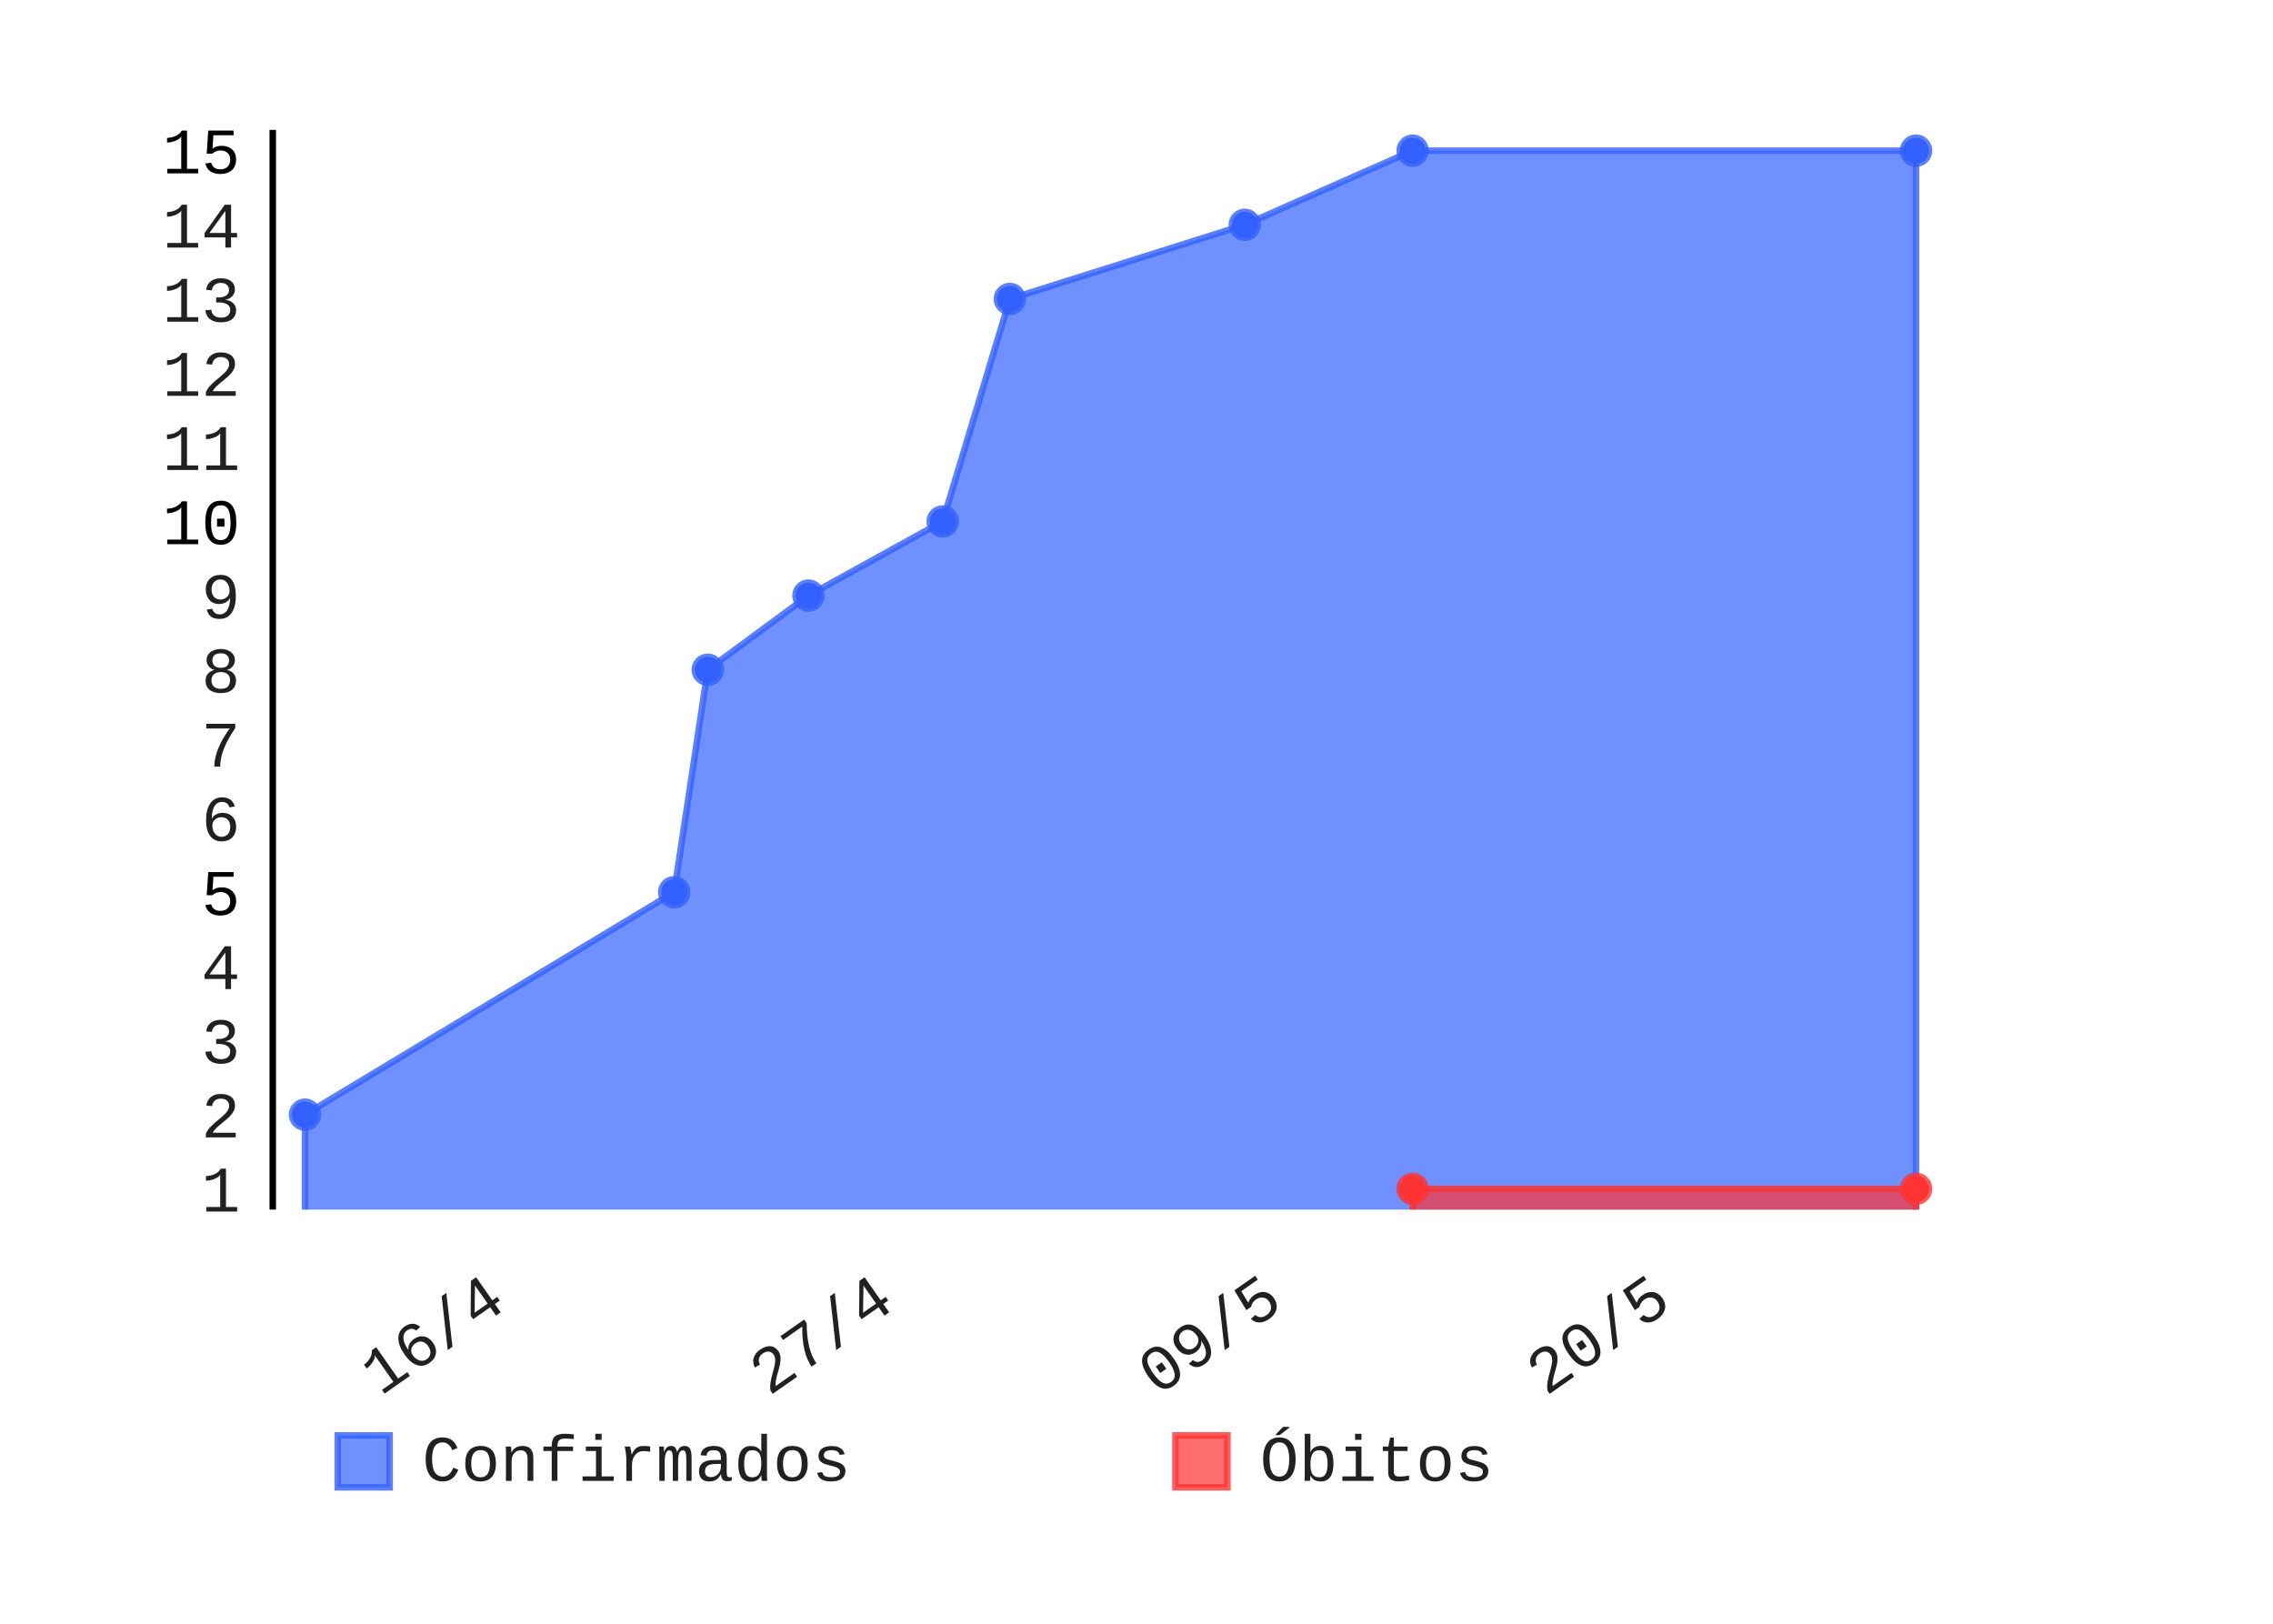
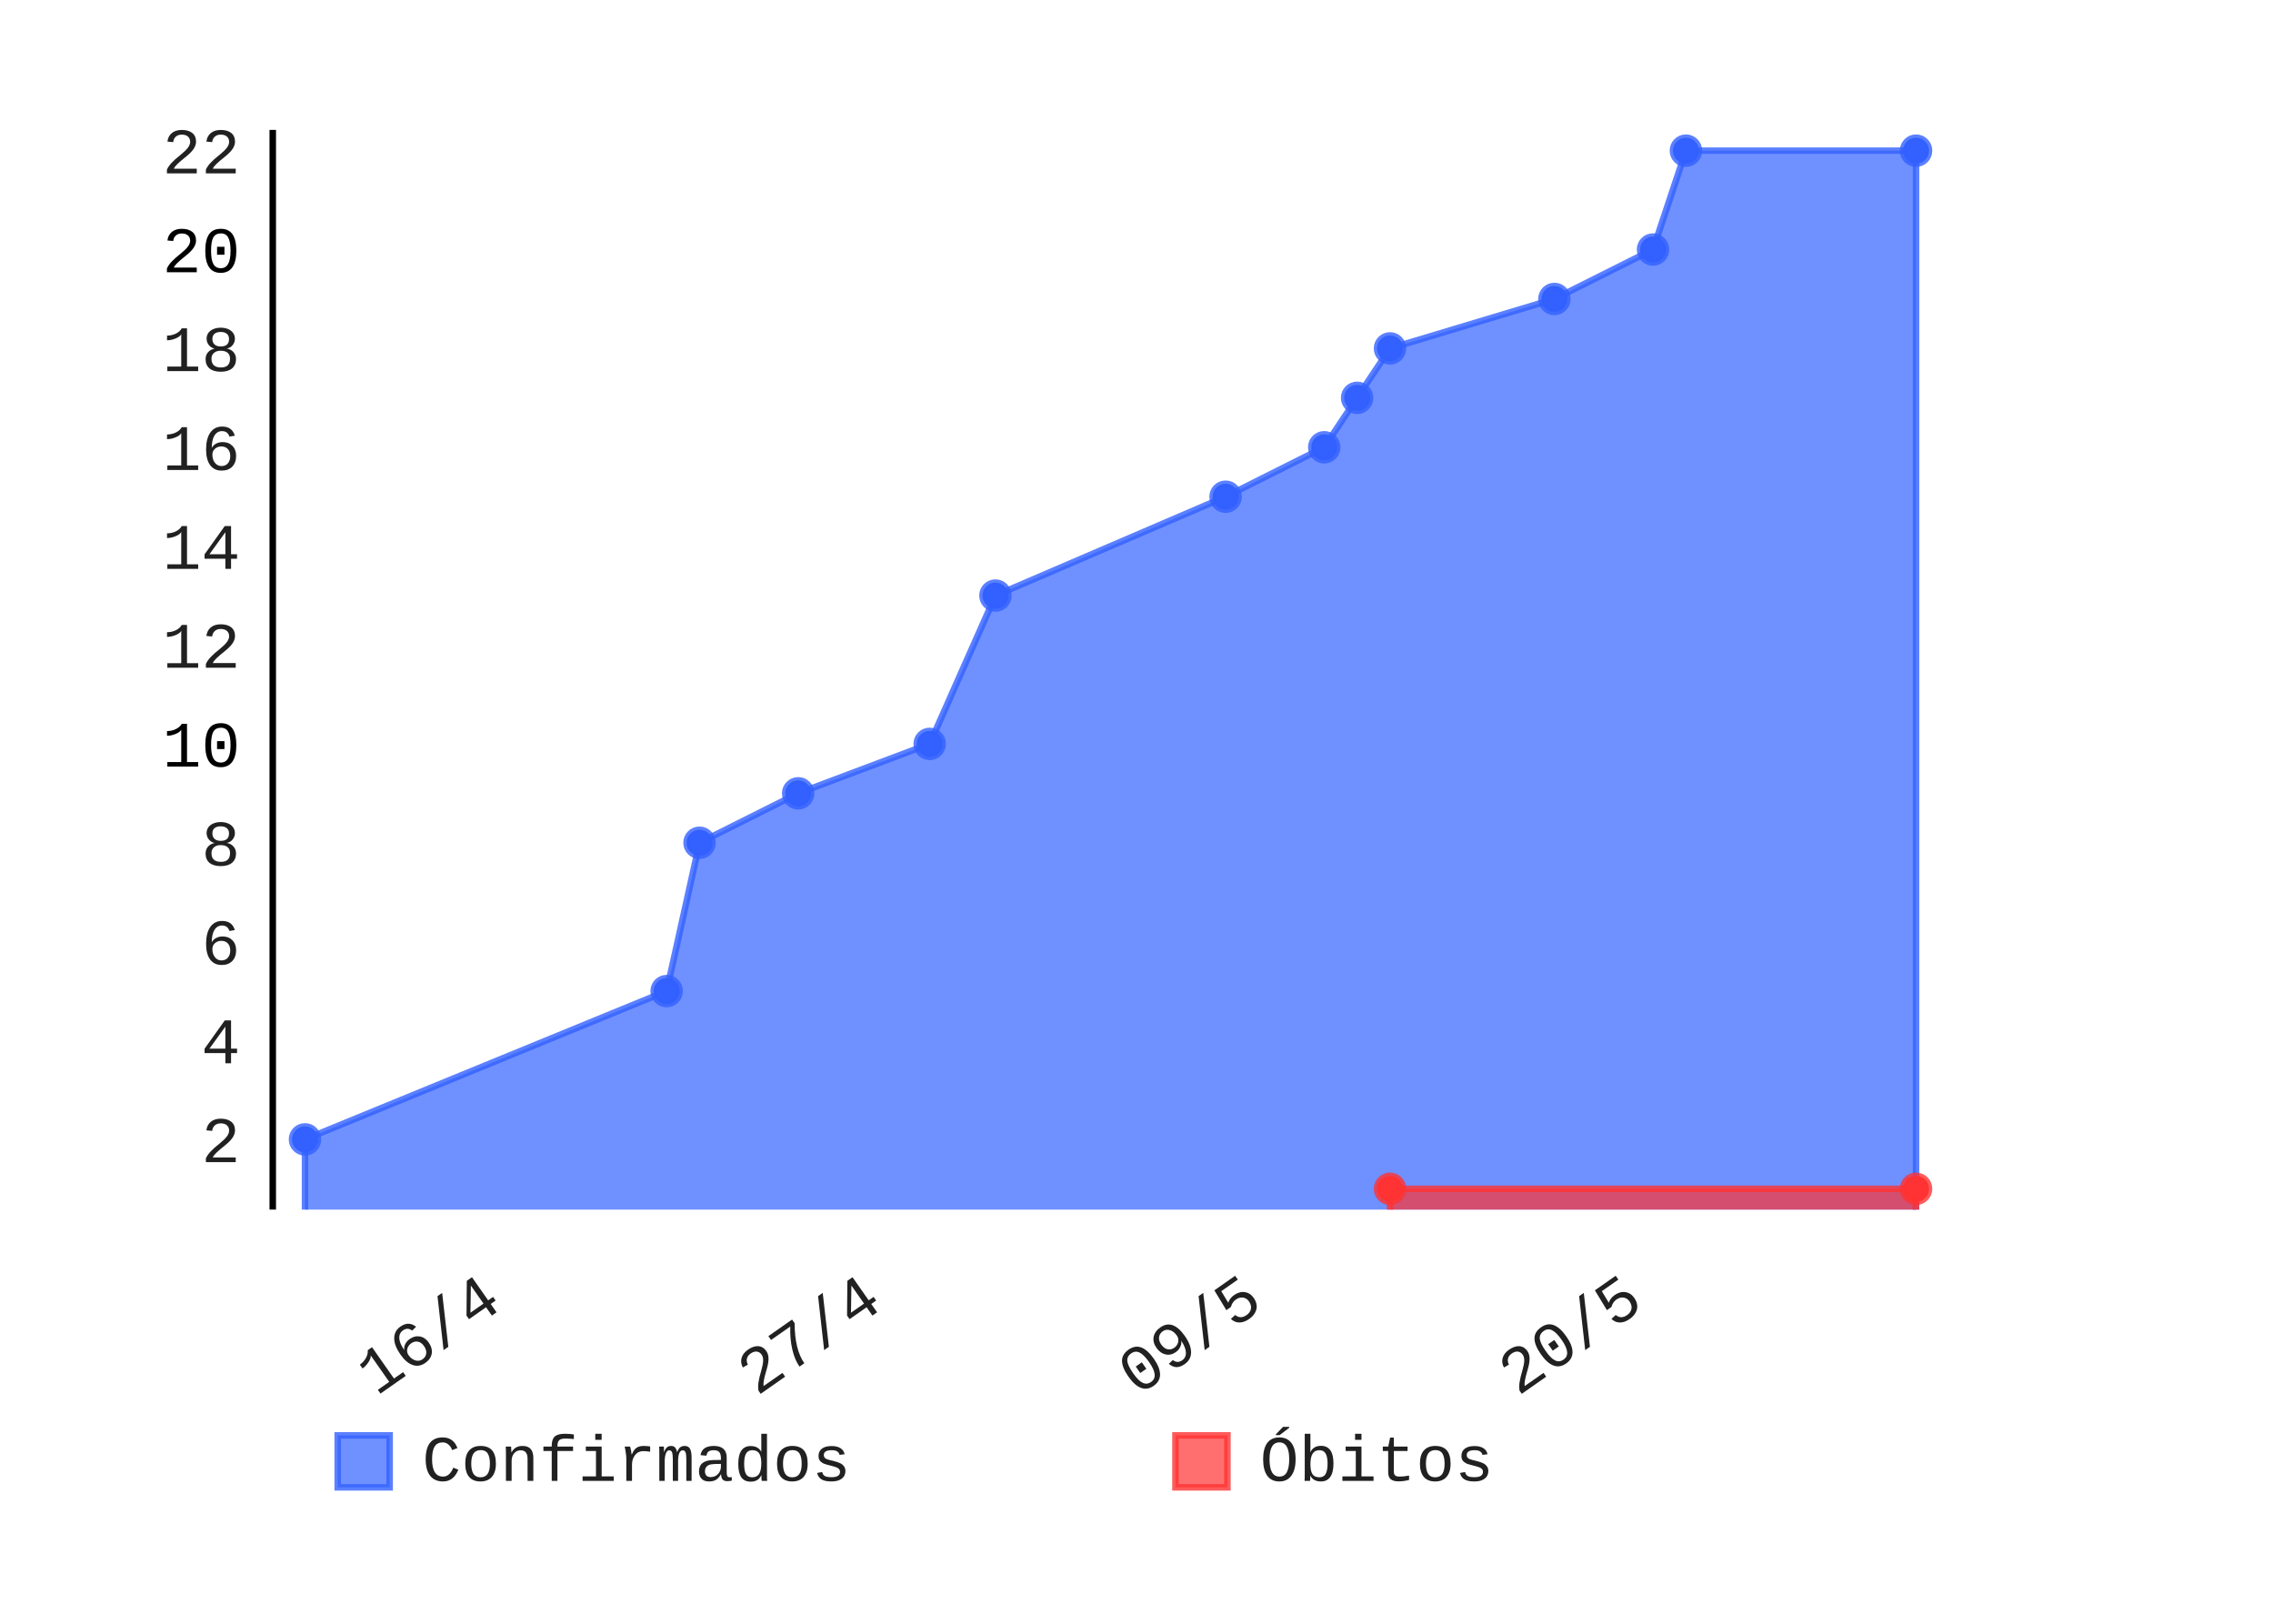
- <svg xmlns="http://www.w3.org/2000/svg" id="chart-b52d1a60-fb8a-43b0-8b3a-ce50254e069c" class="pygal-chart" viewBox="0 0 350 250" width="350" height="250">
+ <svg xmlns="http://www.w3.org/2000/svg" id="chart-42aef4a0-eecf-4c7d-b957-ff84df05fe98" class="pygal-chart" viewBox="0 0 350 250" width="350" height="250">
  <defs>
-     <style type="text/css">#chart-b52d1a60-fb8a-43b0-8b3a-ce50254e069c{-webkit-user-select:none;-webkit-font-smoothing:antialiased;font-family:Consolas,"Liberation Mono",Menlo,Courier,monospace}#chart-b52d1a60-fb8a-43b0-8b3a-ce50254e069c .title{font-family:Consolas,"Liberation Mono",Menlo,Courier,monospace;font-size:8px}#chart-b52d1a60-fb8a-43b0-8b3a-ce50254e069c .legends .legend text{font-family:Consolas,"Liberation Mono",Menlo,Courier,monospace;font-size:10px}#chart-b52d1a60-fb8a-43b0-8b3a-ce50254e069c .axis text{font-family:Consolas,"Liberation Mono",Menlo,Courier,monospace;font-size:10px}#chart-b52d1a60-fb8a-43b0-8b3a-ce50254e069c .axis text.major{font-family:Consolas,"Liberation Mono",Menlo,Courier,monospace;font-size:10px}#chart-b52d1a60-fb8a-43b0-8b3a-ce50254e069c .text-overlay text.value{font-family:Consolas,"Liberation Mono",Menlo,Courier,monospace;font-size:16px}#chart-b52d1a60-fb8a-43b0-8b3a-ce50254e069c .text-overlay text.label{font-family:Consolas,"Liberation Mono",Menlo,Courier,monospace;font-size:10px}#chart-b52d1a60-fb8a-43b0-8b3a-ce50254e069c .tooltip{font-family:Consolas,"Liberation Mono",Menlo,Courier,monospace;font-size:12px}#chart-b52d1a60-fb8a-43b0-8b3a-ce50254e069c text.no_data{font-family:Consolas,"Liberation Mono",Menlo,Courier,monospace;font-size:64px}
- #chart-b52d1a60-fb8a-43b0-8b3a-ce50254e069c{background-color:transparent}#chart-b52d1a60-fb8a-43b0-8b3a-ce50254e069c path,#chart-b52d1a60-fb8a-43b0-8b3a-ce50254e069c line,#chart-b52d1a60-fb8a-43b0-8b3a-ce50254e069c rect,#chart-b52d1a60-fb8a-43b0-8b3a-ce50254e069c circle{-webkit-transition:150ms;-moz-transition:150ms;transition:150ms}#chart-b52d1a60-fb8a-43b0-8b3a-ce50254e069c .graph &gt; .background{fill:transparent}#chart-b52d1a60-fb8a-43b0-8b3a-ce50254e069c .plot &gt; .background{fill:rgba(255,255,255,1)}#chart-b52d1a60-fb8a-43b0-8b3a-ce50254e069c .graph{fill:rgba(0,0,0,.87)}#chart-b52d1a60-fb8a-43b0-8b3a-ce50254e069c text.no_data{fill:rgba(0,0,0,1)}#chart-b52d1a60-fb8a-43b0-8b3a-ce50254e069c .title{fill:rgba(0,0,0,1)}#chart-b52d1a60-fb8a-43b0-8b3a-ce50254e069c .legends .legend text{fill:rgba(0,0,0,.87)}#chart-b52d1a60-fb8a-43b0-8b3a-ce50254e069c .legends .legend:hover text{fill:rgba(0,0,0,1)}#chart-b52d1a60-fb8a-43b0-8b3a-ce50254e069c .axis .line{stroke:rgba(0,0,0,1)}#chart-b52d1a60-fb8a-43b0-8b3a-ce50254e069c .axis .guide.line{stroke:rgba(0,0,0,.54)}#chart-b52d1a60-fb8a-43b0-8b3a-ce50254e069c .axis .major.line{stroke:rgba(0,0,0,.87)}#chart-b52d1a60-fb8a-43b0-8b3a-ce50254e069c .axis text.major{fill:rgba(0,0,0,1)}#chart-b52d1a60-fb8a-43b0-8b3a-ce50254e069c .axis.y .guides:hover .guide.line,#chart-b52d1a60-fb8a-43b0-8b3a-ce50254e069c .line-graph .axis.x .guides:hover .guide.line,#chart-b52d1a60-fb8a-43b0-8b3a-ce50254e069c .stackedline-graph .axis.x .guides:hover .guide.line,#chart-b52d1a60-fb8a-43b0-8b3a-ce50254e069c .xy-graph .axis.x .guides:hover .guide.line{stroke:rgba(0,0,0,1)}#chart-b52d1a60-fb8a-43b0-8b3a-ce50254e069c .axis .guides:hover text{fill:rgba(0,0,0,1)}#chart-b52d1a60-fb8a-43b0-8b3a-ce50254e069c .reactive{fill-opacity:.7;stroke-opacity:.8}#chart-b52d1a60-fb8a-43b0-8b3a-ce50254e069c .ci{stroke:rgba(0,0,0,.87)}#chart-b52d1a60-fb8a-43b0-8b3a-ce50254e069c .reactive.active,#chart-b52d1a60-fb8a-43b0-8b3a-ce50254e069c .active .reactive{fill-opacity:.8;stroke-opacity:.9;stroke-width:4}#chart-b52d1a60-fb8a-43b0-8b3a-ce50254e069c .ci .reactive.active{stroke-width:1.5}#chart-b52d1a60-fb8a-43b0-8b3a-ce50254e069c .series text{fill:rgba(0,0,0,1)}#chart-b52d1a60-fb8a-43b0-8b3a-ce50254e069c .tooltip rect{fill:rgba(255,255,255,1);stroke:rgba(0,0,0,1);-webkit-transition:opacity 150ms;-moz-transition:opacity 150ms;transition:opacity 150ms}#chart-b52d1a60-fb8a-43b0-8b3a-ce50254e069c .tooltip .label{fill:rgba(0,0,0,.87)}#chart-b52d1a60-fb8a-43b0-8b3a-ce50254e069c .tooltip .label{fill:rgba(0,0,0,.87)}#chart-b52d1a60-fb8a-43b0-8b3a-ce50254e069c .tooltip .legend{font-size:.8em;fill:rgba(0,0,0,.54)}#chart-b52d1a60-fb8a-43b0-8b3a-ce50254e069c .tooltip .x_label{font-size:.6em;fill:rgba(0,0,0,1)}#chart-b52d1a60-fb8a-43b0-8b3a-ce50254e069c .tooltip .xlink{font-size:.5em;text-decoration:underline}#chart-b52d1a60-fb8a-43b0-8b3a-ce50254e069c .tooltip .value{font-size:1.5em}#chart-b52d1a60-fb8a-43b0-8b3a-ce50254e069c .bound{font-size:.5em}#chart-b52d1a60-fb8a-43b0-8b3a-ce50254e069c .max-value{font-size:.75em;fill:rgba(0,0,0,.54)}#chart-b52d1a60-fb8a-43b0-8b3a-ce50254e069c .map-element{fill:rgba(255,255,255,1);stroke:rgba(0,0,0,.54) !important}#chart-b52d1a60-fb8a-43b0-8b3a-ce50254e069c .map-element .reactive{fill-opacity:inherit;stroke-opacity:inherit}#chart-b52d1a60-fb8a-43b0-8b3a-ce50254e069c .color-0,#chart-b52d1a60-fb8a-43b0-8b3a-ce50254e069c .color-0 a:visited{stroke:#3361FF;fill:#3361FF}#chart-b52d1a60-fb8a-43b0-8b3a-ce50254e069c .color-1,#chart-b52d1a60-fb8a-43b0-8b3a-ce50254e069c .color-1 a:visited{stroke:#FF3333;fill:#FF3333}#chart-b52d1a60-fb8a-43b0-8b3a-ce50254e069c .text-overlay .color-0 text{fill:black}#chart-b52d1a60-fb8a-43b0-8b3a-ce50254e069c .text-overlay .color-1 text{fill:black}
- #chart-b52d1a60-fb8a-43b0-8b3a-ce50254e069c text.no_data{text-anchor:middle}#chart-b52d1a60-fb8a-43b0-8b3a-ce50254e069c .guide.line{fill:none}#chart-b52d1a60-fb8a-43b0-8b3a-ce50254e069c .centered{text-anchor:middle}#chart-b52d1a60-fb8a-43b0-8b3a-ce50254e069c .title{text-anchor:middle}#chart-b52d1a60-fb8a-43b0-8b3a-ce50254e069c .legends .legend text{fill-opacity:1}#chart-b52d1a60-fb8a-43b0-8b3a-ce50254e069c .axis.x text{text-anchor:middle}#chart-b52d1a60-fb8a-43b0-8b3a-ce50254e069c .axis.x:not(.web) text[transform]{text-anchor:start}#chart-b52d1a60-fb8a-43b0-8b3a-ce50254e069c .axis.x:not(.web) text[transform].backwards{text-anchor:end}#chart-b52d1a60-fb8a-43b0-8b3a-ce50254e069c .axis.y text{text-anchor:end}#chart-b52d1a60-fb8a-43b0-8b3a-ce50254e069c .axis.y text[transform].backwards{text-anchor:start}#chart-b52d1a60-fb8a-43b0-8b3a-ce50254e069c .axis.y2 text{text-anchor:start}#chart-b52d1a60-fb8a-43b0-8b3a-ce50254e069c .axis.y2 text[transform].backwards{text-anchor:end}#chart-b52d1a60-fb8a-43b0-8b3a-ce50254e069c .axis .guide.line{stroke-dasharray:4,4}#chart-b52d1a60-fb8a-43b0-8b3a-ce50254e069c .axis .major.guide.line{stroke-dasharray:6,6}#chart-b52d1a60-fb8a-43b0-8b3a-ce50254e069c .horizontal .axis.y .guide.line,#chart-b52d1a60-fb8a-43b0-8b3a-ce50254e069c .horizontal .axis.y2 .guide.line,#chart-b52d1a60-fb8a-43b0-8b3a-ce50254e069c .vertical .axis.x .guide.line{opacity:0}#chart-b52d1a60-fb8a-43b0-8b3a-ce50254e069c .horizontal .axis.always_show .guide.line,#chart-b52d1a60-fb8a-43b0-8b3a-ce50254e069c .vertical .axis.always_show .guide.line{opacity:1 !important}#chart-b52d1a60-fb8a-43b0-8b3a-ce50254e069c .axis.y .guides:hover .guide.line,#chart-b52d1a60-fb8a-43b0-8b3a-ce50254e069c .axis.y2 .guides:hover .guide.line,#chart-b52d1a60-fb8a-43b0-8b3a-ce50254e069c .axis.x .guides:hover .guide.line{opacity:1}#chart-b52d1a60-fb8a-43b0-8b3a-ce50254e069c .axis .guides:hover text{opacity:1}#chart-b52d1a60-fb8a-43b0-8b3a-ce50254e069c .nofill{fill:none}#chart-b52d1a60-fb8a-43b0-8b3a-ce50254e069c .subtle-fill{fill-opacity:.2}#chart-b52d1a60-fb8a-43b0-8b3a-ce50254e069c .dot{stroke-width:1px;fill-opacity:1}#chart-b52d1a60-fb8a-43b0-8b3a-ce50254e069c .dot.active{stroke-width:5px}#chart-b52d1a60-fb8a-43b0-8b3a-ce50254e069c .dot.negative{fill:transparent}#chart-b52d1a60-fb8a-43b0-8b3a-ce50254e069c text,#chart-b52d1a60-fb8a-43b0-8b3a-ce50254e069c tspan{stroke:none !important}#chart-b52d1a60-fb8a-43b0-8b3a-ce50254e069c .series text.active{opacity:1}#chart-b52d1a60-fb8a-43b0-8b3a-ce50254e069c .tooltip rect{fill-opacity:.95;stroke-width:.5}#chart-b52d1a60-fb8a-43b0-8b3a-ce50254e069c .tooltip text{fill-opacity:1}#chart-b52d1a60-fb8a-43b0-8b3a-ce50254e069c .showable{visibility:hidden}#chart-b52d1a60-fb8a-43b0-8b3a-ce50254e069c .showable.shown{visibility:visible}#chart-b52d1a60-fb8a-43b0-8b3a-ce50254e069c .gauge-background{fill:rgba(229,229,229,1);stroke:none}#chart-b52d1a60-fb8a-43b0-8b3a-ce50254e069c .bg-lines{stroke:transparent;stroke-width:2px}</style>
+     <style type="text/css">#chart-42aef4a0-eecf-4c7d-b957-ff84df05fe98{-webkit-user-select:none;-webkit-font-smoothing:antialiased;font-family:Consolas,"Liberation Mono",Menlo,Courier,monospace}#chart-42aef4a0-eecf-4c7d-b957-ff84df05fe98 .title{font-family:Consolas,"Liberation Mono",Menlo,Courier,monospace;font-size:8px}#chart-42aef4a0-eecf-4c7d-b957-ff84df05fe98 .legends .legend text{font-family:Consolas,"Liberation Mono",Menlo,Courier,monospace;font-size:10px}#chart-42aef4a0-eecf-4c7d-b957-ff84df05fe98 .axis text{font-family:Consolas,"Liberation Mono",Menlo,Courier,monospace;font-size:10px}#chart-42aef4a0-eecf-4c7d-b957-ff84df05fe98 .axis text.major{font-family:Consolas,"Liberation Mono",Menlo,Courier,monospace;font-size:10px}#chart-42aef4a0-eecf-4c7d-b957-ff84df05fe98 .text-overlay text.value{font-family:Consolas,"Liberation Mono",Menlo,Courier,monospace;font-size:16px}#chart-42aef4a0-eecf-4c7d-b957-ff84df05fe98 .text-overlay text.label{font-family:Consolas,"Liberation Mono",Menlo,Courier,monospace;font-size:10px}#chart-42aef4a0-eecf-4c7d-b957-ff84df05fe98 .tooltip{font-family:Consolas,"Liberation Mono",Menlo,Courier,monospace;font-size:12px}#chart-42aef4a0-eecf-4c7d-b957-ff84df05fe98 text.no_data{font-family:Consolas,"Liberation Mono",Menlo,Courier,monospace;font-size:64px}
+ #chart-42aef4a0-eecf-4c7d-b957-ff84df05fe98{background-color:transparent}#chart-42aef4a0-eecf-4c7d-b957-ff84df05fe98 path,#chart-42aef4a0-eecf-4c7d-b957-ff84df05fe98 line,#chart-42aef4a0-eecf-4c7d-b957-ff84df05fe98 rect,#chart-42aef4a0-eecf-4c7d-b957-ff84df05fe98 circle{-webkit-transition:150ms;-moz-transition:150ms;transition:150ms}#chart-42aef4a0-eecf-4c7d-b957-ff84df05fe98 .graph &gt; .background{fill:transparent}#chart-42aef4a0-eecf-4c7d-b957-ff84df05fe98 .plot &gt; .background{fill:rgba(255,255,255,1)}#chart-42aef4a0-eecf-4c7d-b957-ff84df05fe98 .graph{fill:rgba(0,0,0,.87)}#chart-42aef4a0-eecf-4c7d-b957-ff84df05fe98 text.no_data{fill:rgba(0,0,0,1)}#chart-42aef4a0-eecf-4c7d-b957-ff84df05fe98 .title{fill:rgba(0,0,0,1)}#chart-42aef4a0-eecf-4c7d-b957-ff84df05fe98 .legends .legend text{fill:rgba(0,0,0,.87)}#chart-42aef4a0-eecf-4c7d-b957-ff84df05fe98 .legends .legend:hover text{fill:rgba(0,0,0,1)}#chart-42aef4a0-eecf-4c7d-b957-ff84df05fe98 .axis .line{stroke:rgba(0,0,0,1)}#chart-42aef4a0-eecf-4c7d-b957-ff84df05fe98 .axis .guide.line{stroke:rgba(0,0,0,.54)}#chart-42aef4a0-eecf-4c7d-b957-ff84df05fe98 .axis .major.line{stroke:rgba(0,0,0,.87)}#chart-42aef4a0-eecf-4c7d-b957-ff84df05fe98 .axis text.major{fill:rgba(0,0,0,1)}#chart-42aef4a0-eecf-4c7d-b957-ff84df05fe98 .axis.y .guides:hover .guide.line,#chart-42aef4a0-eecf-4c7d-b957-ff84df05fe98 .line-graph .axis.x .guides:hover .guide.line,#chart-42aef4a0-eecf-4c7d-b957-ff84df05fe98 .stackedline-graph .axis.x .guides:hover .guide.line,#chart-42aef4a0-eecf-4c7d-b957-ff84df05fe98 .xy-graph .axis.x .guides:hover .guide.line{stroke:rgba(0,0,0,1)}#chart-42aef4a0-eecf-4c7d-b957-ff84df05fe98 .axis .guides:hover text{fill:rgba(0,0,0,1)}#chart-42aef4a0-eecf-4c7d-b957-ff84df05fe98 .reactive{fill-opacity:.7;stroke-opacity:.8}#chart-42aef4a0-eecf-4c7d-b957-ff84df05fe98 .ci{stroke:rgba(0,0,0,.87)}#chart-42aef4a0-eecf-4c7d-b957-ff84df05fe98 .reactive.active,#chart-42aef4a0-eecf-4c7d-b957-ff84df05fe98 .active .reactive{fill-opacity:.8;stroke-opacity:.9;stroke-width:4}#chart-42aef4a0-eecf-4c7d-b957-ff84df05fe98 .ci .reactive.active{stroke-width:1.5}#chart-42aef4a0-eecf-4c7d-b957-ff84df05fe98 .series text{fill:rgba(0,0,0,1)}#chart-42aef4a0-eecf-4c7d-b957-ff84df05fe98 .tooltip rect{fill:rgba(255,255,255,1);stroke:rgba(0,0,0,1);-webkit-transition:opacity 150ms;-moz-transition:opacity 150ms;transition:opacity 150ms}#chart-42aef4a0-eecf-4c7d-b957-ff84df05fe98 .tooltip .label{fill:rgba(0,0,0,.87)}#chart-42aef4a0-eecf-4c7d-b957-ff84df05fe98 .tooltip .label{fill:rgba(0,0,0,.87)}#chart-42aef4a0-eecf-4c7d-b957-ff84df05fe98 .tooltip .legend{font-size:.8em;fill:rgba(0,0,0,.54)}#chart-42aef4a0-eecf-4c7d-b957-ff84df05fe98 .tooltip .x_label{font-size:.6em;fill:rgba(0,0,0,1)}#chart-42aef4a0-eecf-4c7d-b957-ff84df05fe98 .tooltip .xlink{font-size:.5em;text-decoration:underline}#chart-42aef4a0-eecf-4c7d-b957-ff84df05fe98 .tooltip .value{font-size:1.5em}#chart-42aef4a0-eecf-4c7d-b957-ff84df05fe98 .bound{font-size:.5em}#chart-42aef4a0-eecf-4c7d-b957-ff84df05fe98 .max-value{font-size:.75em;fill:rgba(0,0,0,.54)}#chart-42aef4a0-eecf-4c7d-b957-ff84df05fe98 .map-element{fill:rgba(255,255,255,1);stroke:rgba(0,0,0,.54) !important}#chart-42aef4a0-eecf-4c7d-b957-ff84df05fe98 .map-element .reactive{fill-opacity:inherit;stroke-opacity:inherit}#chart-42aef4a0-eecf-4c7d-b957-ff84df05fe98 .color-0,#chart-42aef4a0-eecf-4c7d-b957-ff84df05fe98 .color-0 a:visited{stroke:#3361FF;fill:#3361FF}#chart-42aef4a0-eecf-4c7d-b957-ff84df05fe98 .color-1,#chart-42aef4a0-eecf-4c7d-b957-ff84df05fe98 .color-1 a:visited{stroke:#FF3333;fill:#FF3333}#chart-42aef4a0-eecf-4c7d-b957-ff84df05fe98 .text-overlay .color-0 text{fill:black}#chart-42aef4a0-eecf-4c7d-b957-ff84df05fe98 .text-overlay .color-1 text{fill:black}
+ #chart-42aef4a0-eecf-4c7d-b957-ff84df05fe98 text.no_data{text-anchor:middle}#chart-42aef4a0-eecf-4c7d-b957-ff84df05fe98 .guide.line{fill:none}#chart-42aef4a0-eecf-4c7d-b957-ff84df05fe98 .centered{text-anchor:middle}#chart-42aef4a0-eecf-4c7d-b957-ff84df05fe98 .title{text-anchor:middle}#chart-42aef4a0-eecf-4c7d-b957-ff84df05fe98 .legends .legend text{fill-opacity:1}#chart-42aef4a0-eecf-4c7d-b957-ff84df05fe98 .axis.x text{text-anchor:middle}#chart-42aef4a0-eecf-4c7d-b957-ff84df05fe98 .axis.x:not(.web) text[transform]{text-anchor:start}#chart-42aef4a0-eecf-4c7d-b957-ff84df05fe98 .axis.x:not(.web) text[transform].backwards{text-anchor:end}#chart-42aef4a0-eecf-4c7d-b957-ff84df05fe98 .axis.y text{text-anchor:end}#chart-42aef4a0-eecf-4c7d-b957-ff84df05fe98 .axis.y text[transform].backwards{text-anchor:start}#chart-42aef4a0-eecf-4c7d-b957-ff84df05fe98 .axis.y2 text{text-anchor:start}#chart-42aef4a0-eecf-4c7d-b957-ff84df05fe98 .axis.y2 text[transform].backwards{text-anchor:end}#chart-42aef4a0-eecf-4c7d-b957-ff84df05fe98 .axis .guide.line{stroke-dasharray:4,4}#chart-42aef4a0-eecf-4c7d-b957-ff84df05fe98 .axis .major.guide.line{stroke-dasharray:6,6}#chart-42aef4a0-eecf-4c7d-b957-ff84df05fe98 .horizontal .axis.y .guide.line,#chart-42aef4a0-eecf-4c7d-b957-ff84df05fe98 .horizontal .axis.y2 .guide.line,#chart-42aef4a0-eecf-4c7d-b957-ff84df05fe98 .vertical .axis.x .guide.line{opacity:0}#chart-42aef4a0-eecf-4c7d-b957-ff84df05fe98 .horizontal .axis.always_show .guide.line,#chart-42aef4a0-eecf-4c7d-b957-ff84df05fe98 .vertical .axis.always_show .guide.line{opacity:1 !important}#chart-42aef4a0-eecf-4c7d-b957-ff84df05fe98 .axis.y .guides:hover .guide.line,#chart-42aef4a0-eecf-4c7d-b957-ff84df05fe98 .axis.y2 .guides:hover .guide.line,#chart-42aef4a0-eecf-4c7d-b957-ff84df05fe98 .axis.x .guides:hover .guide.line{opacity:1}#chart-42aef4a0-eecf-4c7d-b957-ff84df05fe98 .axis .guides:hover text{opacity:1}#chart-42aef4a0-eecf-4c7d-b957-ff84df05fe98 .nofill{fill:none}#chart-42aef4a0-eecf-4c7d-b957-ff84df05fe98 .subtle-fill{fill-opacity:.2}#chart-42aef4a0-eecf-4c7d-b957-ff84df05fe98 .dot{stroke-width:1px;fill-opacity:1}#chart-42aef4a0-eecf-4c7d-b957-ff84df05fe98 .dot.active{stroke-width:5px}#chart-42aef4a0-eecf-4c7d-b957-ff84df05fe98 .dot.negative{fill:transparent}#chart-42aef4a0-eecf-4c7d-b957-ff84df05fe98 text,#chart-42aef4a0-eecf-4c7d-b957-ff84df05fe98 tspan{stroke:none !important}#chart-42aef4a0-eecf-4c7d-b957-ff84df05fe98 .series text.active{opacity:1}#chart-42aef4a0-eecf-4c7d-b957-ff84df05fe98 .tooltip rect{fill-opacity:.95;stroke-width:.5}#chart-42aef4a0-eecf-4c7d-b957-ff84df05fe98 .tooltip text{fill-opacity:1}#chart-42aef4a0-eecf-4c7d-b957-ff84df05fe98 .showable{visibility:hidden}#chart-42aef4a0-eecf-4c7d-b957-ff84df05fe98 .showable.shown{visibility:visible}#chart-42aef4a0-eecf-4c7d-b957-ff84df05fe98 .gauge-background{fill:rgba(229,229,229,1);stroke:none}#chart-42aef4a0-eecf-4c7d-b957-ff84df05fe98 .bg-lines{stroke:transparent;stroke-width:2px}</style>
  </defs>
  <g class="graph datetimeline-graph vertical">
    <rect x="0" y="0" width="350" height="250" class="background" />
    <g transform="translate(42, 20)" class="plot">
      <rect x="0" y="0" width="258.0" height="166.234" class="background" />
      <g class="axis y">
        <g class="guides">
-           <text x="-5" y="166.537" class="">1</text>
+           <text x="-5" y="158.926" class="">2</text>
        </g>
        <g class="guides">
-           <text x="-5" y="155.12" class="">2</text>
+           <text x="-5" y="143.703" class="">4</text>
        </g>
        <g class="guides">
-           <text x="-5" y="143.703" class="">3</text>
+           <text x="-5" y="128.48" class="">6</text>
        </g>
        <g class="guides">
-           <text x="-5" y="132.286" class="">4</text>
+           <text x="-5" y="113.257" class="">8</text>
        </g>
        <g class="guides">
-           <text x="-5" y="120.869" class="major">5</text>
+           <text x="-5" y="98.034" class="major">10</text>
        </g>
        <g class="guides">
-           <text x="-5" y="109.451" class="">6</text>
+           <text x="-5" y="82.811" class="">12</text>
        </g>
        <g class="guides">
-           <text x="-5" y="98.034" class="">7</text>
+           <text x="-5" y="67.588" class="">14</text>
        </g>
        <g class="guides">
-           <text x="-5" y="86.617" class="">8</text>
+           <text x="-5" y="52.366" class="">16</text>
        </g>
        <g class="guides">
-           <text x="-5" y="75.2" class="">9</text>
+           <text x="-5" y="37.143" class="">18</text>
        </g>
        <g class="guides">
-           <text x="-5" y="63.783" class="major">10</text>
+           <text x="-5" y="21.92" class="major">20</text>
        </g>
        <g class="guides">
-           <text x="-5" y="52.366" class="">11</text>
-         </g>
-         <g class="guides">
-           <text x="-5" y="40.948" class="">12</text>
-         </g>
-         <g class="guides">
-           <text x="-5" y="29.531" class="">13</text>
-         </g>
-         <g class="guides">
-           <text x="-5" y="18.114" class="">14</text>
-         </g>
-         <g class="guides">
-           <text x="-5" y="6.697" class="major">15</text>
+           <text x="-5" y="6.697" class="">22</text>
        </g>
      </g>
      <g class="axis x">
        <path d="M0 0 v166.234" class="line" />
        <g class="guides">
-           <path d="M36.258 0 v166.234" class="guide line" />
-           <text x="36.258" y="181.234" class="backwards" transform="rotate(325 36.25828 181.2342)">16/4</text>
+           <path d="M35.62 0 v166.234" class="guide line" />
+           <text x="35.62" y="181.234" class="backwards" transform="rotate(325 35.61957 181.2342)">16/4</text>
        </g>
        <g class="guides">
-           <path d="M96.076 0 v166.234" class="guide line" />
-           <text x="96.076" y="181.234" class="backwards" transform="rotate(325 96.07621 181.2342)">27/4</text>
+           <path d="M94.217 0 v166.234" class="guide line" />
+           <text x="94.217" y="181.234" class="backwards" transform="rotate(325 94.21673 181.2342)">27/4</text>
        </g>
        <g class="guides">
-           <path d="M155.894 0 v166.234" class="guide line" />
-           <text x="155.894" y="181.234" class="backwards" transform="rotate(325 155.8941 181.2342)">09/5</text>
+           <path d="M152.814 0 v166.234" class="guide line" />
+           <text x="152.814" y="181.234" class="backwards" transform="rotate(325 152.8139 181.2342)">09/5</text>
        </g>
        <g class="guides">
-           <path d="M215.712 0 v166.234" class="guide line" />
-           <text x="215.712" y="181.234" class="backwards" transform="rotate(325 215.7121 181.2342)">20/5</text>
+           <path d="M211.411 0 v166.234" class="guide line" />
+           <text x="211.411" y="181.234" class="backwards" transform="rotate(325 211.411 181.2342)">20/5</text>
        </g>
      </g>
      <g class="series serie-0 color-0">
-         <path d="M4.962 166.234 L4.962 151.62 61.812 117.369 66.981 83.117 82.486 71.7 103.159 60.283 113.495 26.031 149.673 14.614 175.514 3.197 253.038 3.197 253.038 166.234" class="line reactive" />
+         <path d="M4.962 166.234 L4.962 155.426 60.652 132.592 65.715 109.757 80.903 102.146 101.155 94.534 111.28 71.7 146.72 56.477 161.908 48.866 166.971 41.254 172.034 33.643 197.348 26.031 212.536 18.42 217.599 3.197 253.038 3.197 253.038 166.234" class="line reactive" />
      </g>
      <g class="series serie-1 color-1">
-         <path d="M175.514 166.234 L175.514 163.037 253.038 163.037 253.038 166.234" class="line reactive" />
+         <path d="M172.034 166.234 L172.034 163.037 253.038 163.037 253.038 166.234" class="line reactive" />
      </g>
    </g>
    <g class="titles" />
    <g transform="translate(42, 20)" class="plot overlay">
      <g class="series serie-0 color-0">
        <g class="dots">
-           <circle cx="4.962" cy="151.62" r="2" class="dot reactive tooltip-trigger" />
+           <circle cx="4.962" cy="155.426" r="2" class="dot reactive tooltip-trigger" />
        </g>
        <g class="dots">
-           <circle cx="61.812" cy="117.369" r="2" class="dot reactive tooltip-trigger" />
+           <circle cx="60.652" cy="132.592" r="2" class="dot reactive tooltip-trigger" />
        </g>
        <g class="dots">
-           <circle cx="66.981" cy="83.117" r="2" class="dot reactive tooltip-trigger" />
+           <circle cx="65.715" cy="109.757" r="2" class="dot reactive tooltip-trigger" />
        </g>
        <g class="dots">
-           <circle cx="82.486" cy="71.7" r="2" class="dot reactive tooltip-trigger" />
+           <circle cx="80.903" cy="102.146" r="2" class="dot reactive tooltip-trigger" />
        </g>
        <g class="dots">
-           <circle cx="103.159" cy="60.283" r="2" class="dot reactive tooltip-trigger" />
+           <circle cx="101.155" cy="94.534" r="2" class="dot reactive tooltip-trigger" />
        </g>
        <g class="dots">
-           <circle cx="113.495" cy="26.031" r="2" class="dot reactive tooltip-trigger" />
+           <circle cx="111.28" cy="71.7" r="2" class="dot reactive tooltip-trigger" />
        </g>
        <g class="dots">
-           <circle cx="149.673" cy="14.614" r="2" class="dot reactive tooltip-trigger" />
+           <circle cx="146.72" cy="56.477" r="2" class="dot reactive tooltip-trigger" />
        </g>
        <g class="dots">
-           <circle cx="175.514" cy="3.197" r="2" class="dot reactive tooltip-trigger" />
+           <circle cx="161.908" cy="48.866" r="2" class="dot reactive tooltip-trigger" />
+         </g>
+         <g class="dots">
+           <circle cx="166.971" cy="41.254" r="2" class="dot reactive tooltip-trigger" />
+         </g>
+         <g class="dots">
+           <circle cx="172.034" cy="33.643" r="2" class="dot reactive tooltip-trigger" />
+         </g>
+         <g class="dots">
+           <circle cx="197.348" cy="26.031" r="2" class="dot reactive tooltip-trigger" />
+         </g>
+         <g class="dots">
+           <circle cx="212.536" cy="18.42" r="2" class="dot reactive tooltip-trigger" />
+         </g>
+         <g class="dots">
+           <circle cx="217.599" cy="3.197" r="2" class="dot reactive tooltip-trigger" />
        </g>
        <g class="dots">
          <circle cx="253.038" cy="3.197" r="2" class="dot reactive tooltip-trigger" />
        </g>
      </g>
      <g class="series serie-1 color-1">
        <g class="dots">
-           <circle cx="175.514" cy="163.037" r="2" class="dot reactive tooltip-trigger" />
+           <circle cx="172.034" cy="163.037" r="2" class="dot reactive tooltip-trigger" />
        </g>
        <g class="dots">
          <circle cx="253.038" cy="163.037" r="2" class="dot reactive tooltip-trigger" />
        </g>
      </g>
    </g>
    <g transform="translate(42, 20)" class="plot text-overlay">
      <g class="series serie-0 color-0" />
      <g class="series serie-1 color-1" />
    </g>
    <g transform="translate(42, 20)" class="plot tooltip-overlay">
      <g transform="translate(0 0)" style="opacity: 0" class="tooltip">
        <rect rx="10" ry="10" width="0" height="0" class="tooltip-box" />
        <g class="text" />
      </g>
    </g>
    <g transform="translate(52, 220)" class="legends">
      <g id="activate-serie-0" class="legend reactive activate-serie">
        <rect x="0.0" y="1.0" width="8" height="8" class="color-0 reactive" />
        <text x="13.0" y="8.0">Confirmados</text>
      </g>
      <g id="activate-serie-1" class="legend reactive activate-serie">
        <rect x="129.0" y="1.0" width="8" height="8" class="color-1 reactive" />
        <text x="142.0" y="8.0">Óbitos</text>
      </g>
    </g>
  </g>
</svg>
